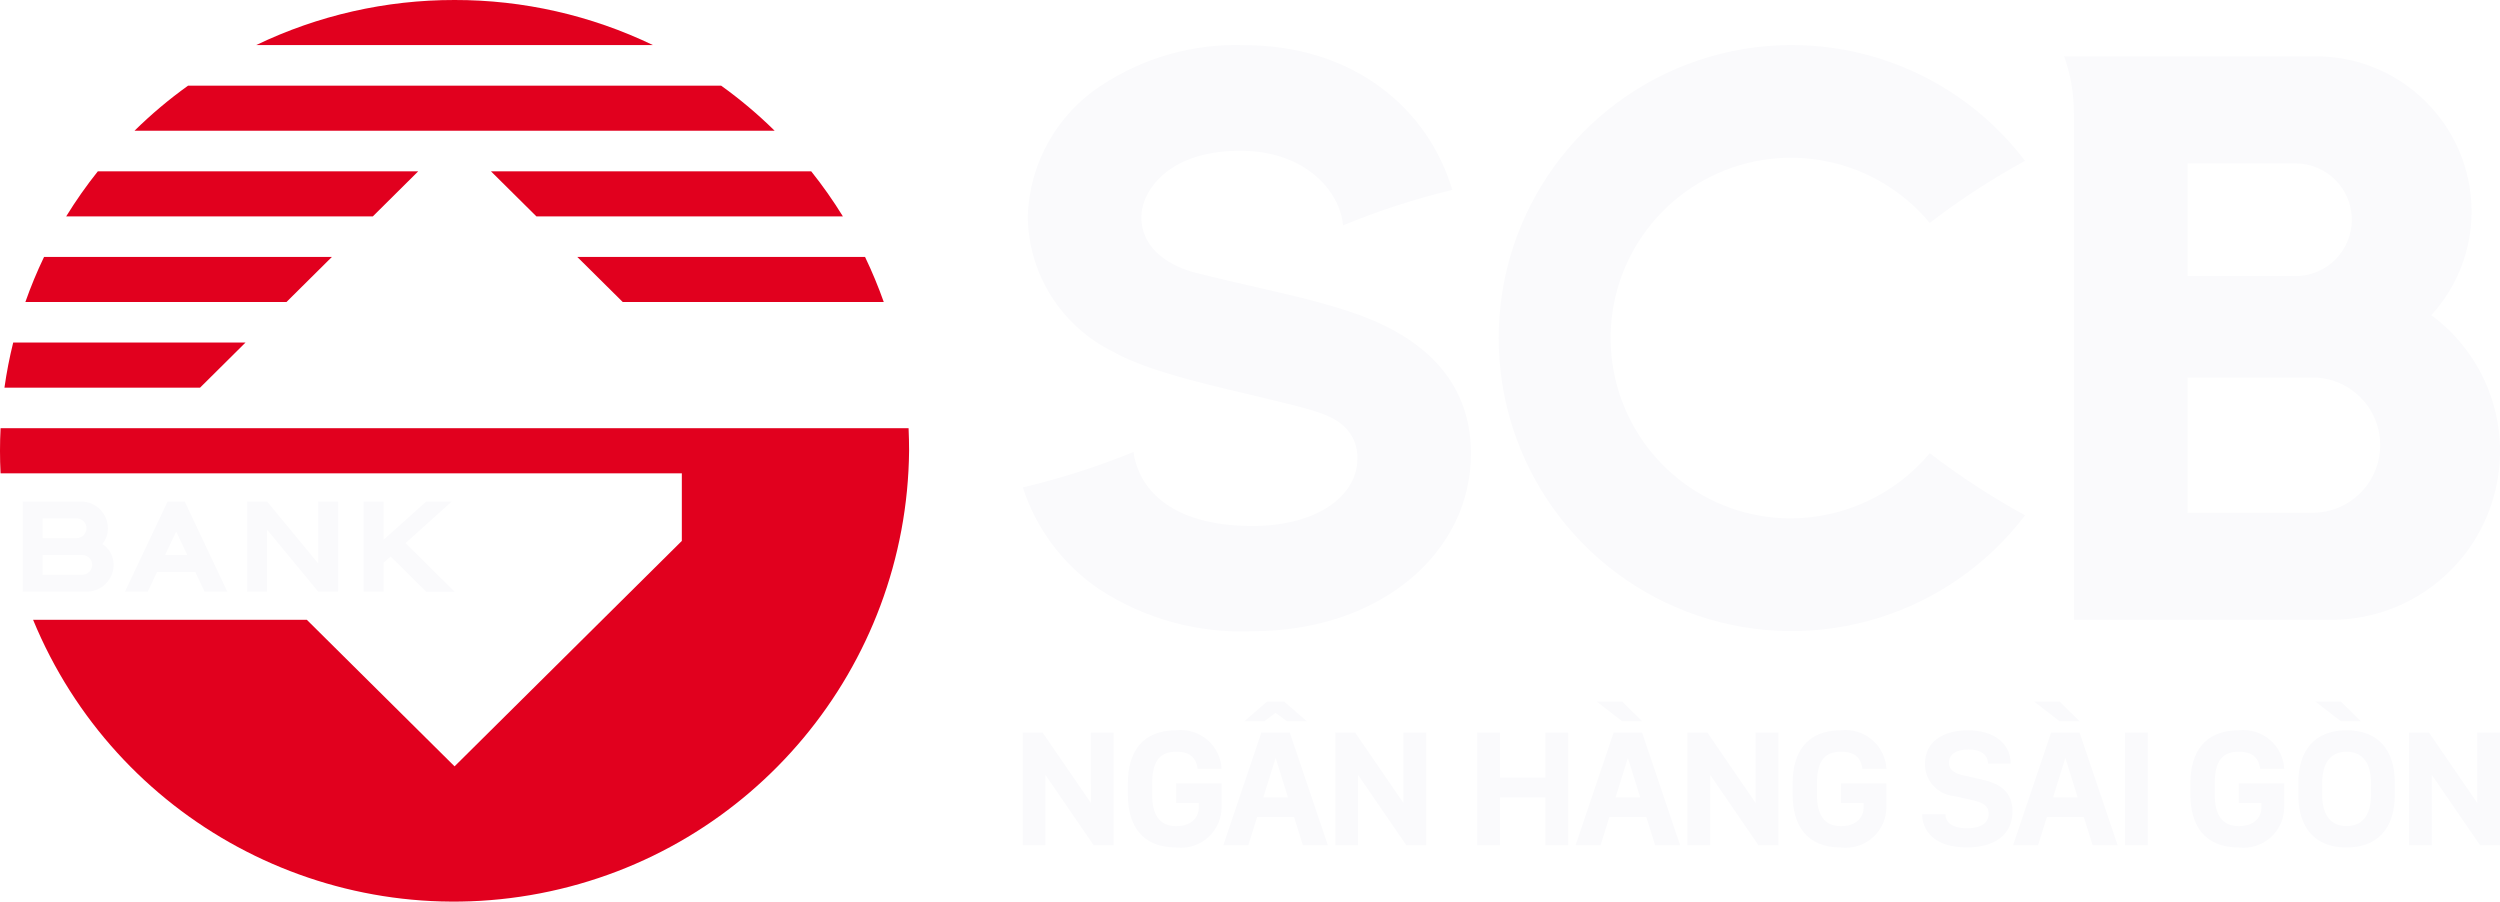
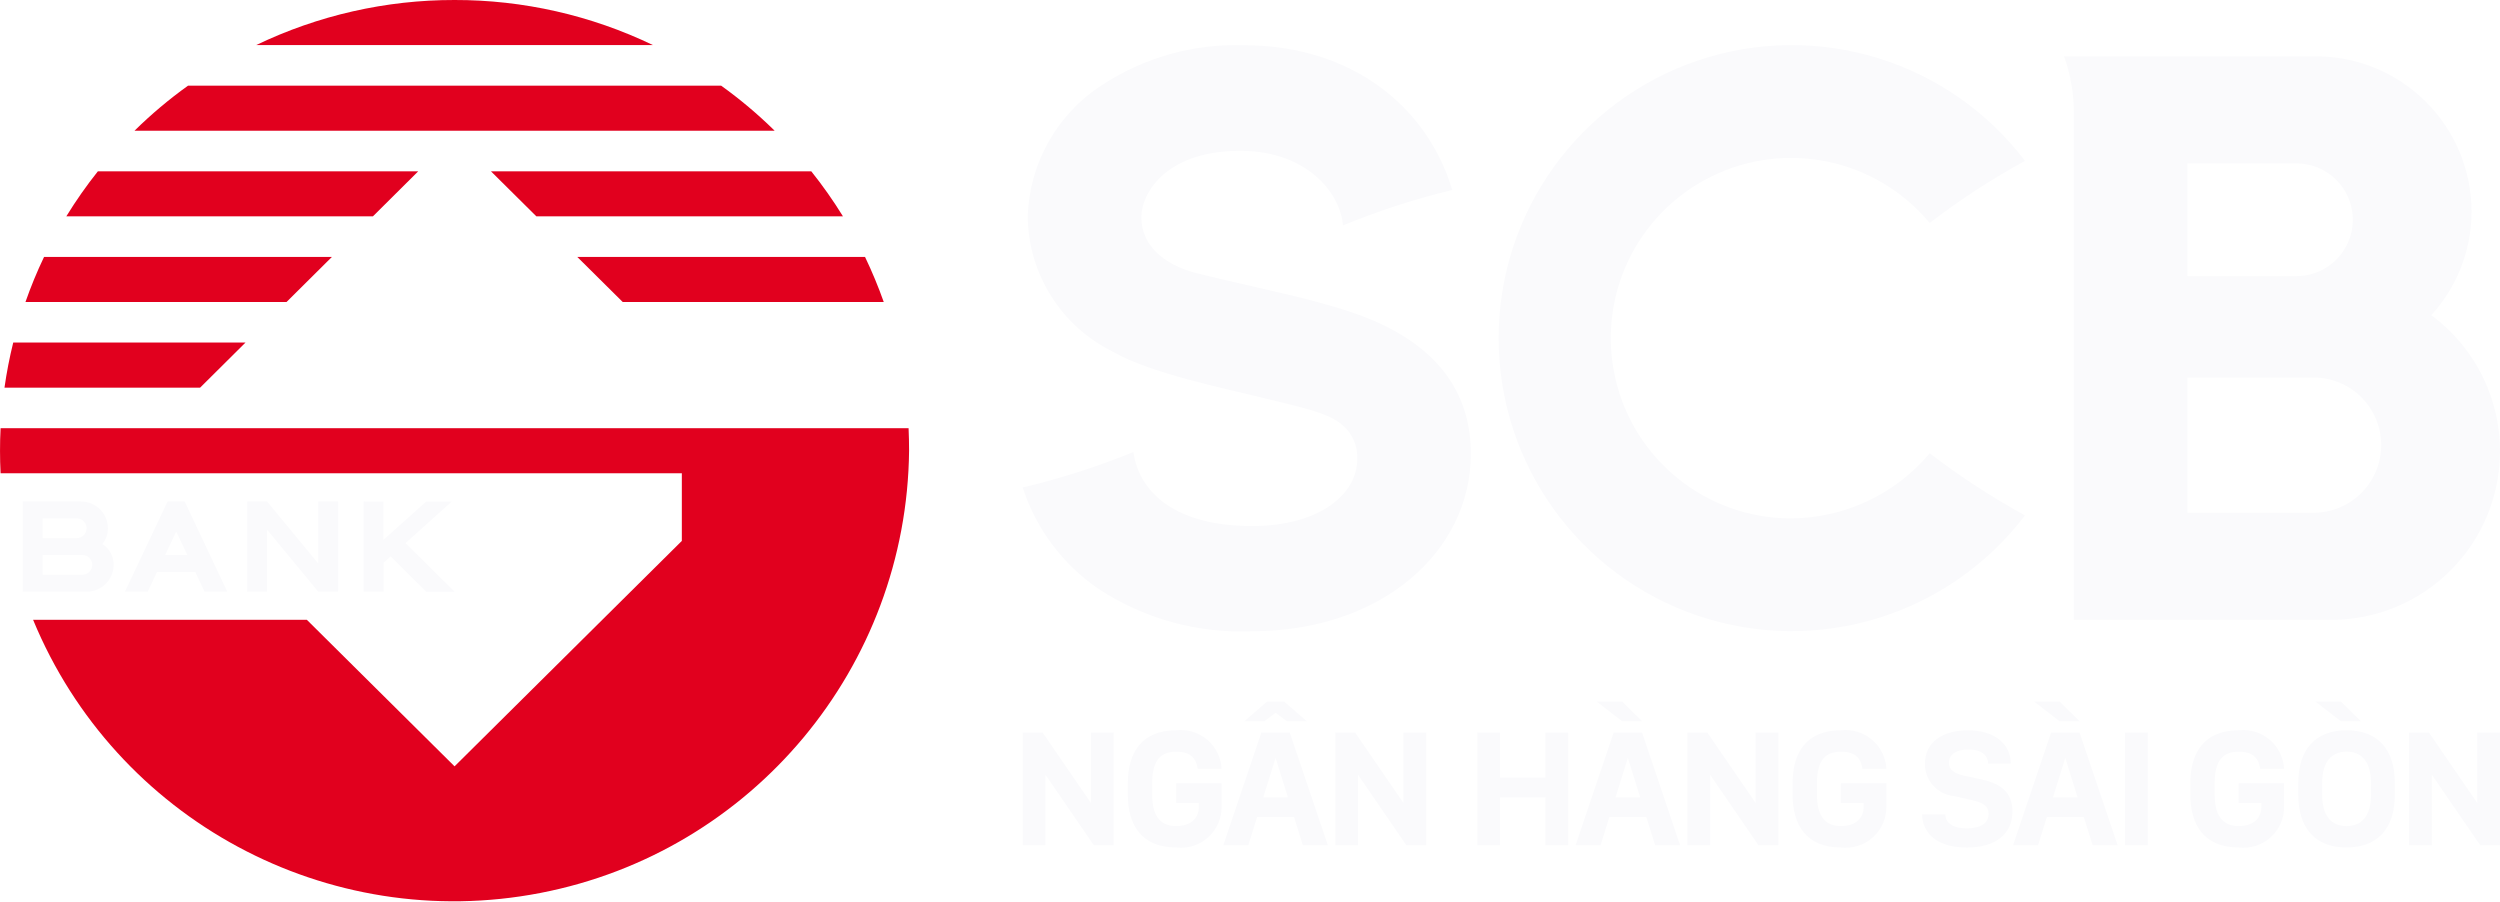
- <svg xmlns="http://www.w3.org/2000/svg" width="130" height="46.883" viewBox="0 0 130 46.883">
+ <svg xmlns="http://www.w3.org/2000/svg" width="134.542" height="48.52" viewBox="0 0 134.542 48.52">
  <g id="logo_scb" transform="translate(-774.137 -435.874)">
    <g id="Group_12084" data-name="Group 12084" transform="translate(774.137 435.874)">
-       <path id="Path_17585" data-name="Path 17585" d="M794.01,463.277v4.688h1.032v-1.5l.368-.33h0l1.85,1.833h1.475l-2.549-2.529h0l2.4-2.159H797.26l-2.218,1.99v-1.99Z" transform="translate(-775.098 -437.199)" fill="#fafafc" />
-       <path id="Path_17586" data-name="Path 17586" d="M784.62,466.939l.485,1.026h1.182l-2.068-4.376-.148-.312h-.889l-.147.312-2.07,4.376h1.185l.484-1.026Zm-.991-2.1.576,1.22h-1.154Z" transform="translate(-774.467 -437.199)" fill="#fafafc" />
-       <path id="Path_17587" data-name="Path 17587" d="M778.408,463.277h-3.03v4.688h3.327a1.4,1.4,0,0,0,1.4-1.391,1.269,1.269,0,0,0-.587-1.084,1.283,1.283,0,0,0,.291-.821A1.4,1.4,0,0,0,778.408,463.277Zm-2,.878h1.774a.513.513,0,1,1,0,1.026h-1.774Zm2.069,2.93h-2.069V466.06h2.069a.513.513,0,1,1,0,1.026Z" transform="translate(-774.197 -437.199)" fill="#fafafc" />
-       <path id="Path_17588" data-name="Path 17588" d="M791.337,467.965h1.035v-4.688h-1.035V466.5l-2.659-3.223h-1.034v4.688h1.034v-3.224Z" transform="translate(-774.79 -437.199)" fill="#fafafc" />
-       <path id="Path_17589" data-name="Path 17589" d="M786.915,454.592h-12.08a23.342,23.342,0,0,0-.455,2.346h10.171Z" transform="translate(-774.149 -436.779)" fill="#e1001e" />
-       <path id="Path_17590" data-name="Path 17590" d="M811.991,440.554H784.272a23.36,23.36,0,0,0-2.785,2.344h33.287A23.5,23.5,0,0,0,811.991,440.554Z" transform="translate(-774.492 -436.1)" fill="#e1001e" />
-       <path id="Path_17591" data-name="Path 17591" d="M821.383,459.273H774.167c-.021.389-.03.779-.03,1.173s.009.783.03,1.171h35.425v3.516l-11.818,11.722-7.681-7.62H775.858a23.669,23.669,0,0,0,45.552-8.789C821.41,460.052,821.4,459.662,821.383,459.273Z" transform="translate(-774.137 -437.005)" fill="#e1001e" />
-       <path id="Path_17592" data-name="Path 17592" d="M798.451,435.874a23.737,23.737,0,0,0-10.314,2.343h20.628A23.725,23.725,0,0,0,798.451,435.874Z" transform="translate(-774.814 -435.874)" fill="#e1001e" />
-       <path id="Path_17593" data-name="Path 17593" d="M808.045,452.258h13.573a23.827,23.827,0,0,0-.973-2.343H805.682Z" transform="translate(-775.662 -436.553)" fill="#e1001e" />
-       <path id="Path_17594" data-name="Path 17594" d="M803.326,447.577h15.938a23.4,23.4,0,0,0-1.648-2.343H800.963Z" transform="translate(-775.434 -436.326)" fill="#e1001e" />
-       <path id="Path_17595" data-name="Path 17595" d="M796.06,445.234H779.4a23.54,23.54,0,0,0-1.646,2.343H793.7Z" transform="translate(-774.312 -436.326)" fill="#e1001e" />
-       <path id="Path_17596" data-name="Path 17596" d="M791.461,449.915H776.494a22.913,22.913,0,0,0-.971,2.343H789.1Z" transform="translate(-774.204 -436.553)" fill="#e1001e" />
+       <path id="Path_17585" data-name="Path 17585" d="M794.01,463.277v4.852h1.069v-1.555l.381-.341h0l1.915,1.9H798.9l-2.639-2.618h0l2.486-2.234h-1.374l-2.3,2.059v-2.059Z" transform="translate(-774.437 -436.288)" fill="#fafafc" />
+       <path id="Path_17586" data-name="Path 17586" d="M784.748,467.067l.5,1.062h1.223l-2.14-4.529-.153-.323h-.92l-.152.323-2.142,4.529h1.226l.5-1.062Zm-1.025-2.173.6,1.263h-1.195Z" transform="translate(-774.24 -436.288)" fill="#fafafc" />
+       <path id="Path_17587" data-name="Path 17587" d="M778.514,463.277h-3.136v4.852h3.443a1.446,1.446,0,0,0,1.451-1.44,1.313,1.313,0,0,0-.608-1.122,1.328,1.328,0,0,0,.3-.85A1.446,1.446,0,0,0,778.514,463.277Zm-2.065.909h1.836a.531.531,0,1,1,0,1.062h-1.836Zm2.141,3.032h-2.141v-1.062h2.141a.531.531,0,1,1,0,1.062Z" transform="translate(-774.156 -436.288)" fill="#fafafc" />
+       <path id="Path_17588" data-name="Path 17588" d="M791.466,468.129h1.071v-4.852h-1.071v3.335l-2.752-3.335h-1.07v4.852h1.07v-3.337Z" transform="translate(-774.341 -436.288)" fill="#fafafc" />
+       <path id="Path_17589" data-name="Path 17589" d="M787.353,454.592h-12.5a24.167,24.167,0,0,0-.471,2.428h10.527Z" transform="translate(-774.141 -436.157)" fill="#e1001e" />
+       <path id="Path_17590" data-name="Path 17590" d="M813.056,440.554H784.369a24.175,24.175,0,0,0-2.882,2.426h34.45A24.325,24.325,0,0,0,813.056,440.554Z" transform="translate(-774.248 -435.945)" fill="#e1001e" />
+       <path id="Path_17591" data-name="Path 17591" d="M823.034,459.273H774.169c-.022.4-.031.807-.031,1.214s.01.811.031,1.211h36.662v3.639L798.6,477.469l-7.949-7.886H775.918a24.5,24.5,0,0,0,47.143-9.1C823.061,460.08,823.051,459.676,823.034,459.273Z" transform="translate(-774.137 -436.227)" fill="#e1001e" />
+       <path id="Path_17592" data-name="Path 17592" d="M798.811,435.874a24.566,24.566,0,0,0-10.674,2.425h21.349A24.554,24.554,0,0,0,798.811,435.874Z" transform="translate(-774.348 -435.874)" fill="#e1001e" />
+       <path id="Path_17593" data-name="Path 17593" d="M808.127,452.34h14.047a24.648,24.648,0,0,0-1.007-2.425H805.682Z" transform="translate(-774.613 -436.086)" fill="#e1001e" />
+       <path id="Path_17594" data-name="Path 17594" d="M803.408,447.659h16.5a24.215,24.215,0,0,0-1.706-2.425H800.963Z" transform="translate(-774.542 -436.015)" fill="#e1001e" />
+       <path id="Path_17595" data-name="Path 17595" d="M796.7,445.234H779.46a24.368,24.368,0,0,0-1.7,2.425h16.5Z" transform="translate(-774.192 -436.015)" fill="#e1001e" />
+       <path id="Path_17596" data-name="Path 17596" d="M792.018,449.915H776.528a23.706,23.706,0,0,0-1,2.425h14.049Z" transform="translate(-774.158 -436.086)" fill="#e1001e" />
    </g>
-     <g id="Group_12085" data-name="Group 12085" transform="translate(827.321 438.217)">
-       <path id="Path_17597" data-name="Path 17597" d="M871.153,462.95a9.377,9.377,0,1,1,7.275-15.366,38.467,38.467,0,0,1,4.957-3.228,15.237,15.237,0,1,0,0,18.434,38.512,38.512,0,0,1-4.955-3.23A9.469,9.469,0,0,1,871.153,462.95Z" transform="translate(-831.267 -438.336)" fill="#fafafc" />
-       <path id="Path_17598" data-name="Path 17598" d="M906.016,452.411a7.994,7.994,0,0,0,2.095-5.4,8.09,8.09,0,0,0-8.123-8.058H886.923a8.713,8.713,0,0,1,.508,2.931v26.37h13.294a8.775,8.775,0,0,0,5.291-15.841ZM893.34,444.52h5.612a2.93,2.93,0,1,1,0,5.86H893.34Zm6.5,18.167h-6.5v-7.034h6.5a3.517,3.517,0,1,1,0,7.034Z" transform="translate(-832.772 -438.366)" fill="#fafafc" />
-       <path id="Path_17599" data-name="Path 17599" d="M845.458,451.728c-1.421-.408-4.293-1-6.446-1.55-1.2-.305-2.824-1.146-2.824-2.9,0-1.277,1.331-3.515,5.318-3.443,3.248.061,5.019,2.121,5.169,3.877a38.524,38.524,0,0,1,5.681-1.844c-1.269-4.261-5.149-7.527-10.85-7.527a12.676,12.676,0,0,0-7.375,2.081,8.434,8.434,0,0,0-3.849,6.836,7.923,7.923,0,0,0,4.445,7.027c1.888,1.1,5.971,1.943,7.354,2.288,2.316.577,3.84.846,4.6,1.547a2.166,2.166,0,0,1,.738,1.758c0,1.812-1.974,3.466-5.465,3.466-4.387,0-5.943-2.08-6.172-3.85a38.694,38.694,0,0,1-5.757,1.844,10.171,10.171,0,0,0,3.95,5.279,13.49,13.49,0,0,0,7.979,2.2c6.682,0,11.374-4.1,11.374-9.23C853.325,453.72,847.417,452.292,845.458,451.728Z" transform="translate(-830.022 -438.336)" fill="#fafafc" />
+     <g id="Group_12085" data-name="Group 12085" transform="translate(829.178 438.299)">
+       <path id="Path_17597" data-name="Path 17597" d="M871.689,463.81a9.7,9.7,0,1,1,7.529-15.9,39.818,39.818,0,0,1,5.13-3.341,15.769,15.769,0,1,0,0,19.078,39.858,39.858,0,0,1-5.128-3.343A9.8,9.8,0,0,1,871.689,463.81Z" transform="translate(-830.411 -438.336)" fill="#fafafc" />
+       <path id="Path_17598" data-name="Path 17598" d="M906.683,452.882a8.273,8.273,0,0,0,2.168-5.59,8.373,8.373,0,0,0-8.407-8.339H886.923a9.017,9.017,0,0,1,.526,3.034v27.291h13.758a9.082,9.082,0,0,0,5.476-16.395Zm-13.119-8.167h5.808a3.033,3.033,0,1,1,0,6.065h-5.808Zm6.725,18.8h-6.725v-7.279h6.725a3.64,3.64,0,1,1,0,7.279Z" transform="translate(-830.881 -438.345)" fill="#fafafc" />
+       <path id="Path_17599" data-name="Path 17599" d="M846,452.2c-1.47-.422-4.443-1.038-6.671-1.6-1.241-.316-2.922-1.186-2.922-3.006,0-1.322,1.378-3.638,5.5-3.563,3.361.063,5.194,2.2,5.35,4.013a39.867,39.867,0,0,1,5.879-1.909c-1.313-4.409-5.329-7.79-11.229-7.79a13.118,13.118,0,0,0-7.633,2.154,8.728,8.728,0,0,0-3.984,7.075,8.2,8.2,0,0,0,4.6,7.273c1.954,1.142,6.179,2.011,7.611,2.368,2.4.6,3.974.876,4.758,1.6a2.241,2.241,0,0,1,.763,1.819c0,1.875-2.043,3.587-5.656,3.587-4.54,0-6.151-2.153-6.388-3.985a40.046,40.046,0,0,1-5.958,1.909,10.526,10.526,0,0,0,4.088,5.463,13.961,13.961,0,0,0,8.257,2.275c6.915,0,11.772-4.246,11.772-9.553C854.139,454.257,848.024,452.78,846,452.2Z" transform="translate(-830.022 -438.336)" fill="#fafafc" />
    </g>
-     <g id="Group_12086" data-name="Group 12086" transform="translate(827.32 472.354)">
-       <path id="Path_17600" data-name="Path 17600" d="M843.754,474.793l.591.439h1.034l-1.181-1.026h-.886l-1.181,1.026h1.034Z" transform="translate(-830.607 -474.206)" fill="#fafafc" />
-       <path id="Path_17601" data-name="Path 17601" d="M903.015,475.232l-1.035-1.026h-1.329l1.329,1.026Z" transform="translate(-833.436 -474.206)" fill="#fafafc" />
-       <path id="Path_17602" data-name="Path 17602" d="M887.646,475.232l-1.035-1.026h-1.327l1.327,1.026Z" transform="translate(-832.693 -474.206)" fill="#fafafc" />
-       <path id="Path_17603" data-name="Path 17603" d="M863.742,475.232l-1.034-1.026H861.38l1.328,1.026Z" transform="translate(-831.537 -474.206)" fill="#fafafc" />
-       <path id="Path_17604" data-name="Path 17604" d="M842.96,475.9l-1.979,5.86h1.3l.457-1.465h1.922l.456,1.465h1.3l-1.98-5.86Zm.1,3.37.641-2.05.641,2.05Z" transform="translate(-830.551 -474.288)" fill="#fafafc" />
-       <path id="Path_17605" data-name="Path 17605" d="M862.209,475.9l-1.98,5.86h1.3l.456-1.465h1.923l.457,1.465h1.3l-1.977-5.86Zm.1,3.37.64-2.05.641,2.05Z" transform="translate(-831.482 -474.288)" fill="#fafafc" />
-       <path id="Path_17606" data-name="Path 17606" d="M886.113,475.9l-1.979,5.86h1.3l.457-1.465h1.921l.459,1.465h1.3l-1.98-5.86Zm.1,3.37.64-2.05.638,2.05Z" transform="translate(-832.637 -474.288)" fill="#fafafc" />
-       <path id="Path_17607" data-name="Path 17607" d="M833.567,479.562l-2.513-3.662h-1.032v5.86H831.2V478.1l2.511,3.663h1.034V475.9h-1.182Z" transform="translate(-830.022 -474.288)" fill="#fafafc" />
-       <path id="Path_17608" data-name="Path 17608" d="M850.641,479.562,848.13,475.9H847.1v5.86h1.182V478.1l2.513,3.663h1.034V475.9h-1.183Z" transform="translate(-830.847 -474.288)" fill="#fafafc" />
-       <path id="Path_17609" data-name="Path 17609" d="M869.887,479.562l-2.51-3.662h-1.034v5.86h1.181V478.1l2.511,3.663h1.035V475.9h-1.184Z" transform="translate(-831.777 -474.288)" fill="#fafafc" />
-       <path id="Path_17610" data-name="Path 17610" d="M909.317,475.9v3.662l-2.51-3.662h-1.035v5.86h1.182V478.1l2.511,3.663H910.5V475.9Z" transform="translate(-833.683 -474.288)" fill="#fafafc" />
-       <path id="Path_17611" data-name="Path 17611" d="M838.275,476.891c.74,0,1.034.323,1.124.893h1.241a2.126,2.126,0,0,0-2.365-2.006c-1.772,0-2.51,1.142-2.51,2.753v.587c0,1.611.738,2.753,2.51,2.753a2.114,2.114,0,0,0,2.365-2.136v-1.2h-2.365v1.026h1.18v.2c0,.587-.411,1-1.18,1-.887,0-1.246-.616-1.246-1.641v-.587C837.03,477.36,837.449,476.891,838.275,476.891Z" transform="translate(-830.299 -474.282)" fill="#fafafc" />
-       <path id="Path_17612" data-name="Path 17612" d="M874.6,476.891c.738,0,1.034.323,1.123.893h1.242a2.127,2.127,0,0,0-2.365-2.006c-1.772,0-2.511,1.142-2.511,2.753v.587c0,1.611.739,2.753,2.511,2.753a2.115,2.115,0,0,0,2.365-2.136v-1.2H874.6v1.026h1.182v.2c0,.587-.414,1-1.182,1-.887,0-1.246-.616-1.246-1.641v-.587C873.354,477.36,873.771,476.891,874.6,476.891Z" transform="translate(-832.055 -474.282)" fill="#fafafc" />
-       <path id="Path_17613" data-name="Path 17613" d="M896.333,476.891c.737,0,1.034.323,1.12.893H898.7a2.125,2.125,0,0,0-2.362-2.006c-1.775,0-2.515,1.142-2.515,2.753v.587c0,1.611.74,2.753,2.515,2.753a2.113,2.113,0,0,0,2.362-2.136v-1.2h-2.362v1.026h1.18v.2c0,.587-.413,1-1.18,1-.888,0-1.248-.616-1.248-1.641v-.587C895.086,477.36,895.5,476.891,896.333,476.891Z" transform="translate(-833.105 -474.282)" fill="#fafafc" />
-       <path id="Path_17614" data-name="Path 17614" d="M858.4,478.244h-2.363V475.9h-1.18v5.86h1.18v-2.49H858.4v2.49h1.184V475.9H858.4Z" transform="translate(-831.222 -474.288)" fill="#fafafc" />
-       <path id="Path_17615" data-name="Path 17615" d="M882.272,478.339l-.89-.2c-.531-.109-.826-.314-.826-.665,0-.47.411-.7,1.034-.7.678,0,1,.323,1,.733h1.18c0-1.026-.855-1.728-2.218-1.728-1.3,0-2.242.585-2.242,1.758a1.673,1.673,0,0,0,1.527,1.663l.9.2c.6.135.887.3.887.724,0,.455-.385.75-1.124.75s-1.123-.293-1.123-.733h-1.21c0,.791.561,1.728,2.332,1.728,1.478,0,2.365-.7,2.365-1.875C883.864,478.941,883.155,478.531,882.272,478.339Z" transform="translate(-832.397 -474.282)" fill="#fafafc" />
-       <rect id="Rectangle_8388" data-name="Rectangle 8388" width="1.181" height="5.86" transform="translate(57.317 1.612)" fill="#fafafc" />
-       <path id="Path_17616" data-name="Path 17616" d="M902.229,475.778c-1.624,0-2.51,1-2.51,2.753v.587c0,1.758.887,2.753,2.5,2.753,1.632,0,2.519-1,2.519-2.753v-.587C904.742,476.773,903.855,475.778,902.229,475.778Zm1.271,3.34c0,1.172-.53,1.641-1.271,1.641s-1.269-.469-1.269-1.641v-.587c0-1.172.532-1.64,1.269-1.64s1.271.468,1.271,1.64Z" transform="translate(-833.39 -474.282)" fill="#fafafc" />
+     <g id="Group_12086" data-name="Group 12086" transform="translate(829.178 473.628)">
+       <path id="Path_17600" data-name="Path 17600" d="M843.811,474.814l.612.455h1.07l-1.222-1.062h-.917l-1.223,1.062h1.07Z" transform="translate(-830.204 -474.206)" fill="#fafafc" />
+       <path id="Path_17601" data-name="Path 17601" d="M903.1,475.268l-1.072-1.062h-1.375l1.375,1.062Z" transform="translate(-831.088 -474.206)" fill="#fafafc" />
+       <path id="Path_17602" data-name="Path 17602" d="M887.729,475.268l-1.071-1.062h-1.374l1.374,1.062Z" transform="translate(-830.856 -474.206)" fill="#fafafc" />
+       <path id="Path_17603" data-name="Path 17603" d="M863.824,475.268l-1.07-1.062H861.38l1.374,1.062Z" transform="translate(-830.495 -474.206)" fill="#fafafc" />
+       <path id="Path_17604" data-name="Path 17604" d="M843.03,475.9l-2.049,6.065h1.345l.473-1.516h1.989l.472,1.516h1.346l-2.05-6.065Zm.1,3.488.664-2.122.664,2.122Z" transform="translate(-830.187 -474.232)" fill="#fafafc" />
+       <path id="Path_17605" data-name="Path 17605" d="M862.279,475.9l-2.05,6.065h1.345l.472-1.516h1.991l.473,1.516h1.343l-2.046-6.065Zm.1,3.488.663-2.122.664,2.122Z" transform="translate(-830.477 -474.232)" fill="#fafafc" />
+       <path id="Path_17606" data-name="Path 17606" d="M886.182,475.9l-2.048,6.065h1.345l.473-1.516h1.989l.475,1.516h1.345l-2.05-6.065Zm.1,3.488.662-2.122.661,2.122Z" transform="translate(-830.838 -474.232)" fill="#fafafc" />
+       <path id="Path_17607" data-name="Path 17607" d="M833.69,479.69l-2.6-3.79h-1.068v6.064h1.223v-3.791l2.6,3.791h1.07V475.9H833.69Z" transform="translate(-830.021 -474.232)" fill="#fafafc" />
+       <path id="Path_17608" data-name="Path 17608" d="M850.765,479.69l-2.6-3.79H847.1v6.064h1.223v-3.791l2.6,3.791h1.07V475.9h-1.224Z" transform="translate(-830.279 -474.232)" fill="#fafafc" />
+       <path id="Path_17609" data-name="Path 17609" d="M870.011,479.69l-2.6-3.79h-1.07v6.064h1.222v-3.791l2.6,3.791h1.071V475.9h-1.225Z" transform="translate(-830.57 -474.232)" fill="#fafafc" />
+       <path id="Path_17610" data-name="Path 17610" d="M909.441,475.9v3.79l-2.6-3.79h-1.071v6.064H907v-3.791l2.6,3.791h1.07V475.9Z" transform="translate(-831.165 -474.232)" fill="#fafafc" />
+       <path id="Path_17611" data-name="Path 17611" d="M838.363,476.93c.766,0,1.07.334,1.163.924h1.284a2.2,2.2,0,0,0-2.447-2.076c-1.834,0-2.6,1.182-2.6,2.849v.608c0,1.667.764,2.849,2.6,2.849a2.188,2.188,0,0,0,2.447-2.21v-1.247h-2.447v1.062h1.221v.212c0,.608-.425,1.032-1.221,1.032-.918,0-1.289-.637-1.289-1.7v-.608C837.074,477.415,837.508,476.93,838.363,476.93Z" transform="translate(-830.108 -474.23)" fill="#fafafc" />
+       <path id="Path_17612" data-name="Path 17612" d="M874.687,476.93c.763,0,1.071.334,1.162.924h1.285a2.2,2.2,0,0,0-2.448-2.076c-1.834,0-2.6,1.182-2.6,2.849v.608c0,1.667.765,2.849,2.6,2.849a2.189,2.189,0,0,0,2.448-2.21v-1.247h-2.448v1.062h1.223v.212c0,.608-.428,1.032-1.223,1.032-.918,0-1.289-.637-1.289-1.7v-.608C873.4,477.415,873.829,476.93,874.687,476.93Z" transform="translate(-830.656 -474.23)" fill="#fafafc" />
+       <path id="Path_17613" data-name="Path 17613" d="M896.421,476.93c.762,0,1.07.334,1.159.924h1.285a2.2,2.2,0,0,0-2.445-2.076c-1.837,0-2.6,1.182-2.6,2.849v.608c0,1.667.766,2.849,2.6,2.849a2.187,2.187,0,0,0,2.445-2.21v-1.247h-2.445v1.062h1.221v.212c0,.608-.427,1.032-1.221,1.032-.919,0-1.291-.637-1.291-1.7v-.608C895.13,477.415,895.563,476.93,896.421,476.93Z" transform="translate(-830.984 -474.23)" fill="#fafafc" />
+       <path id="Path_17614" data-name="Path 17614" d="M858.526,478.326H856.08V475.9h-1.221v6.064h1.221v-2.577h2.446v2.577h1.225V475.9h-1.225Z" transform="translate(-830.396 -474.232)" fill="#fafafc" />
+       <path id="Path_17615" data-name="Path 17615" d="M882.381,478.428l-.921-.2c-.55-.113-.855-.325-.855-.688,0-.487.425-.729,1.07-.729.7,0,1.039.334,1.039.758h1.221c0-1.062-.884-1.789-2.3-1.789-1.341,0-2.321.606-2.321,1.819a1.732,1.732,0,0,0,1.581,1.721l.927.211c.618.14.918.314.918.75,0,.471-.4.776-1.163.776s-1.162-.3-1.162-.758h-1.252c0,.818.581,1.789,2.414,1.789,1.53,0,2.448-.727,2.448-1.94C884.029,479.052,883.295,478.627,882.381,478.428Z" transform="translate(-830.763 -474.23)" fill="#fafafc" />
+       <rect id="Rectangle_8388" data-name="Rectangle 8388" width="1.223" height="6.064" transform="translate(59.32 1.668)" fill="#fafafc" />
+       <path id="Path_17616" data-name="Path 17616" d="M902.317,475.778c-1.68,0-2.6,1.03-2.6,2.849v.608c0,1.819.918,2.849,2.591,2.849,1.689,0,2.607-1.03,2.607-2.849v-.608C904.917,476.808,904,475.778,902.317,475.778Zm1.315,3.457c0,1.212-.549,1.7-1.316,1.7s-1.313-.486-1.313-1.7v-.608c0-1.212.55-1.7,1.314-1.7s1.315.485,1.315,1.7Z" transform="translate(-831.073 -474.23)" fill="#fafafc" />
    </g>
  </g>
</svg>
